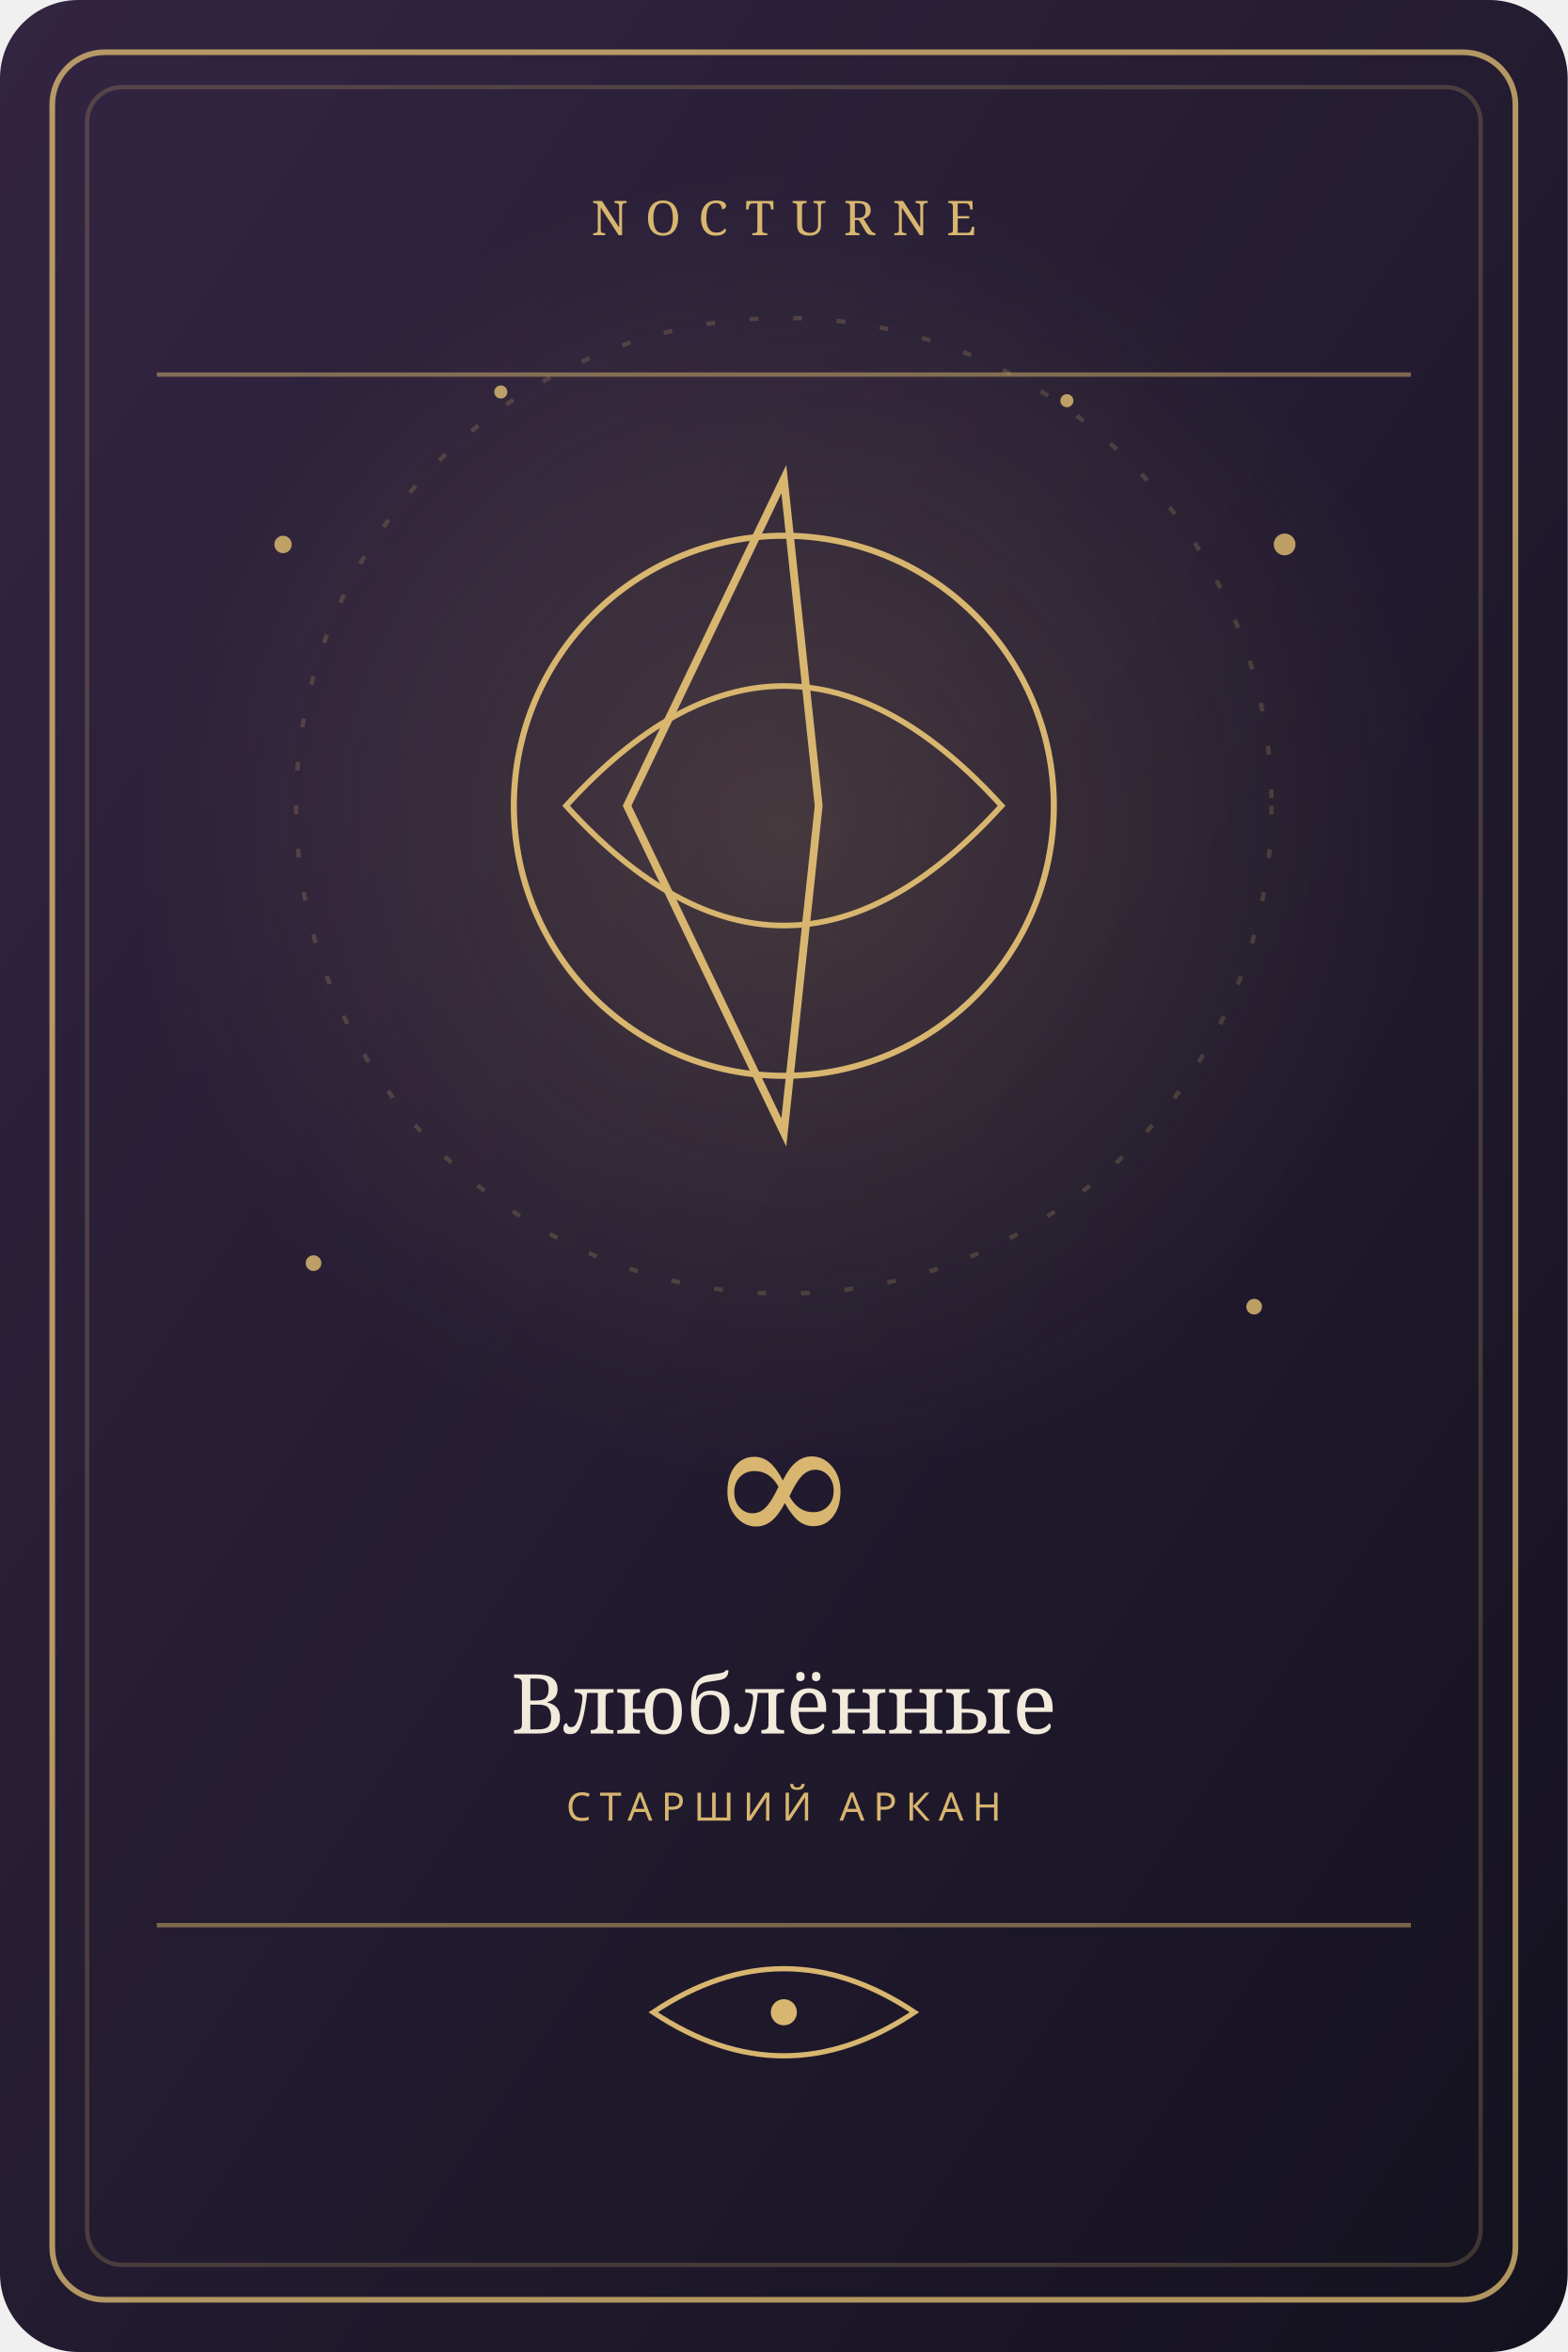
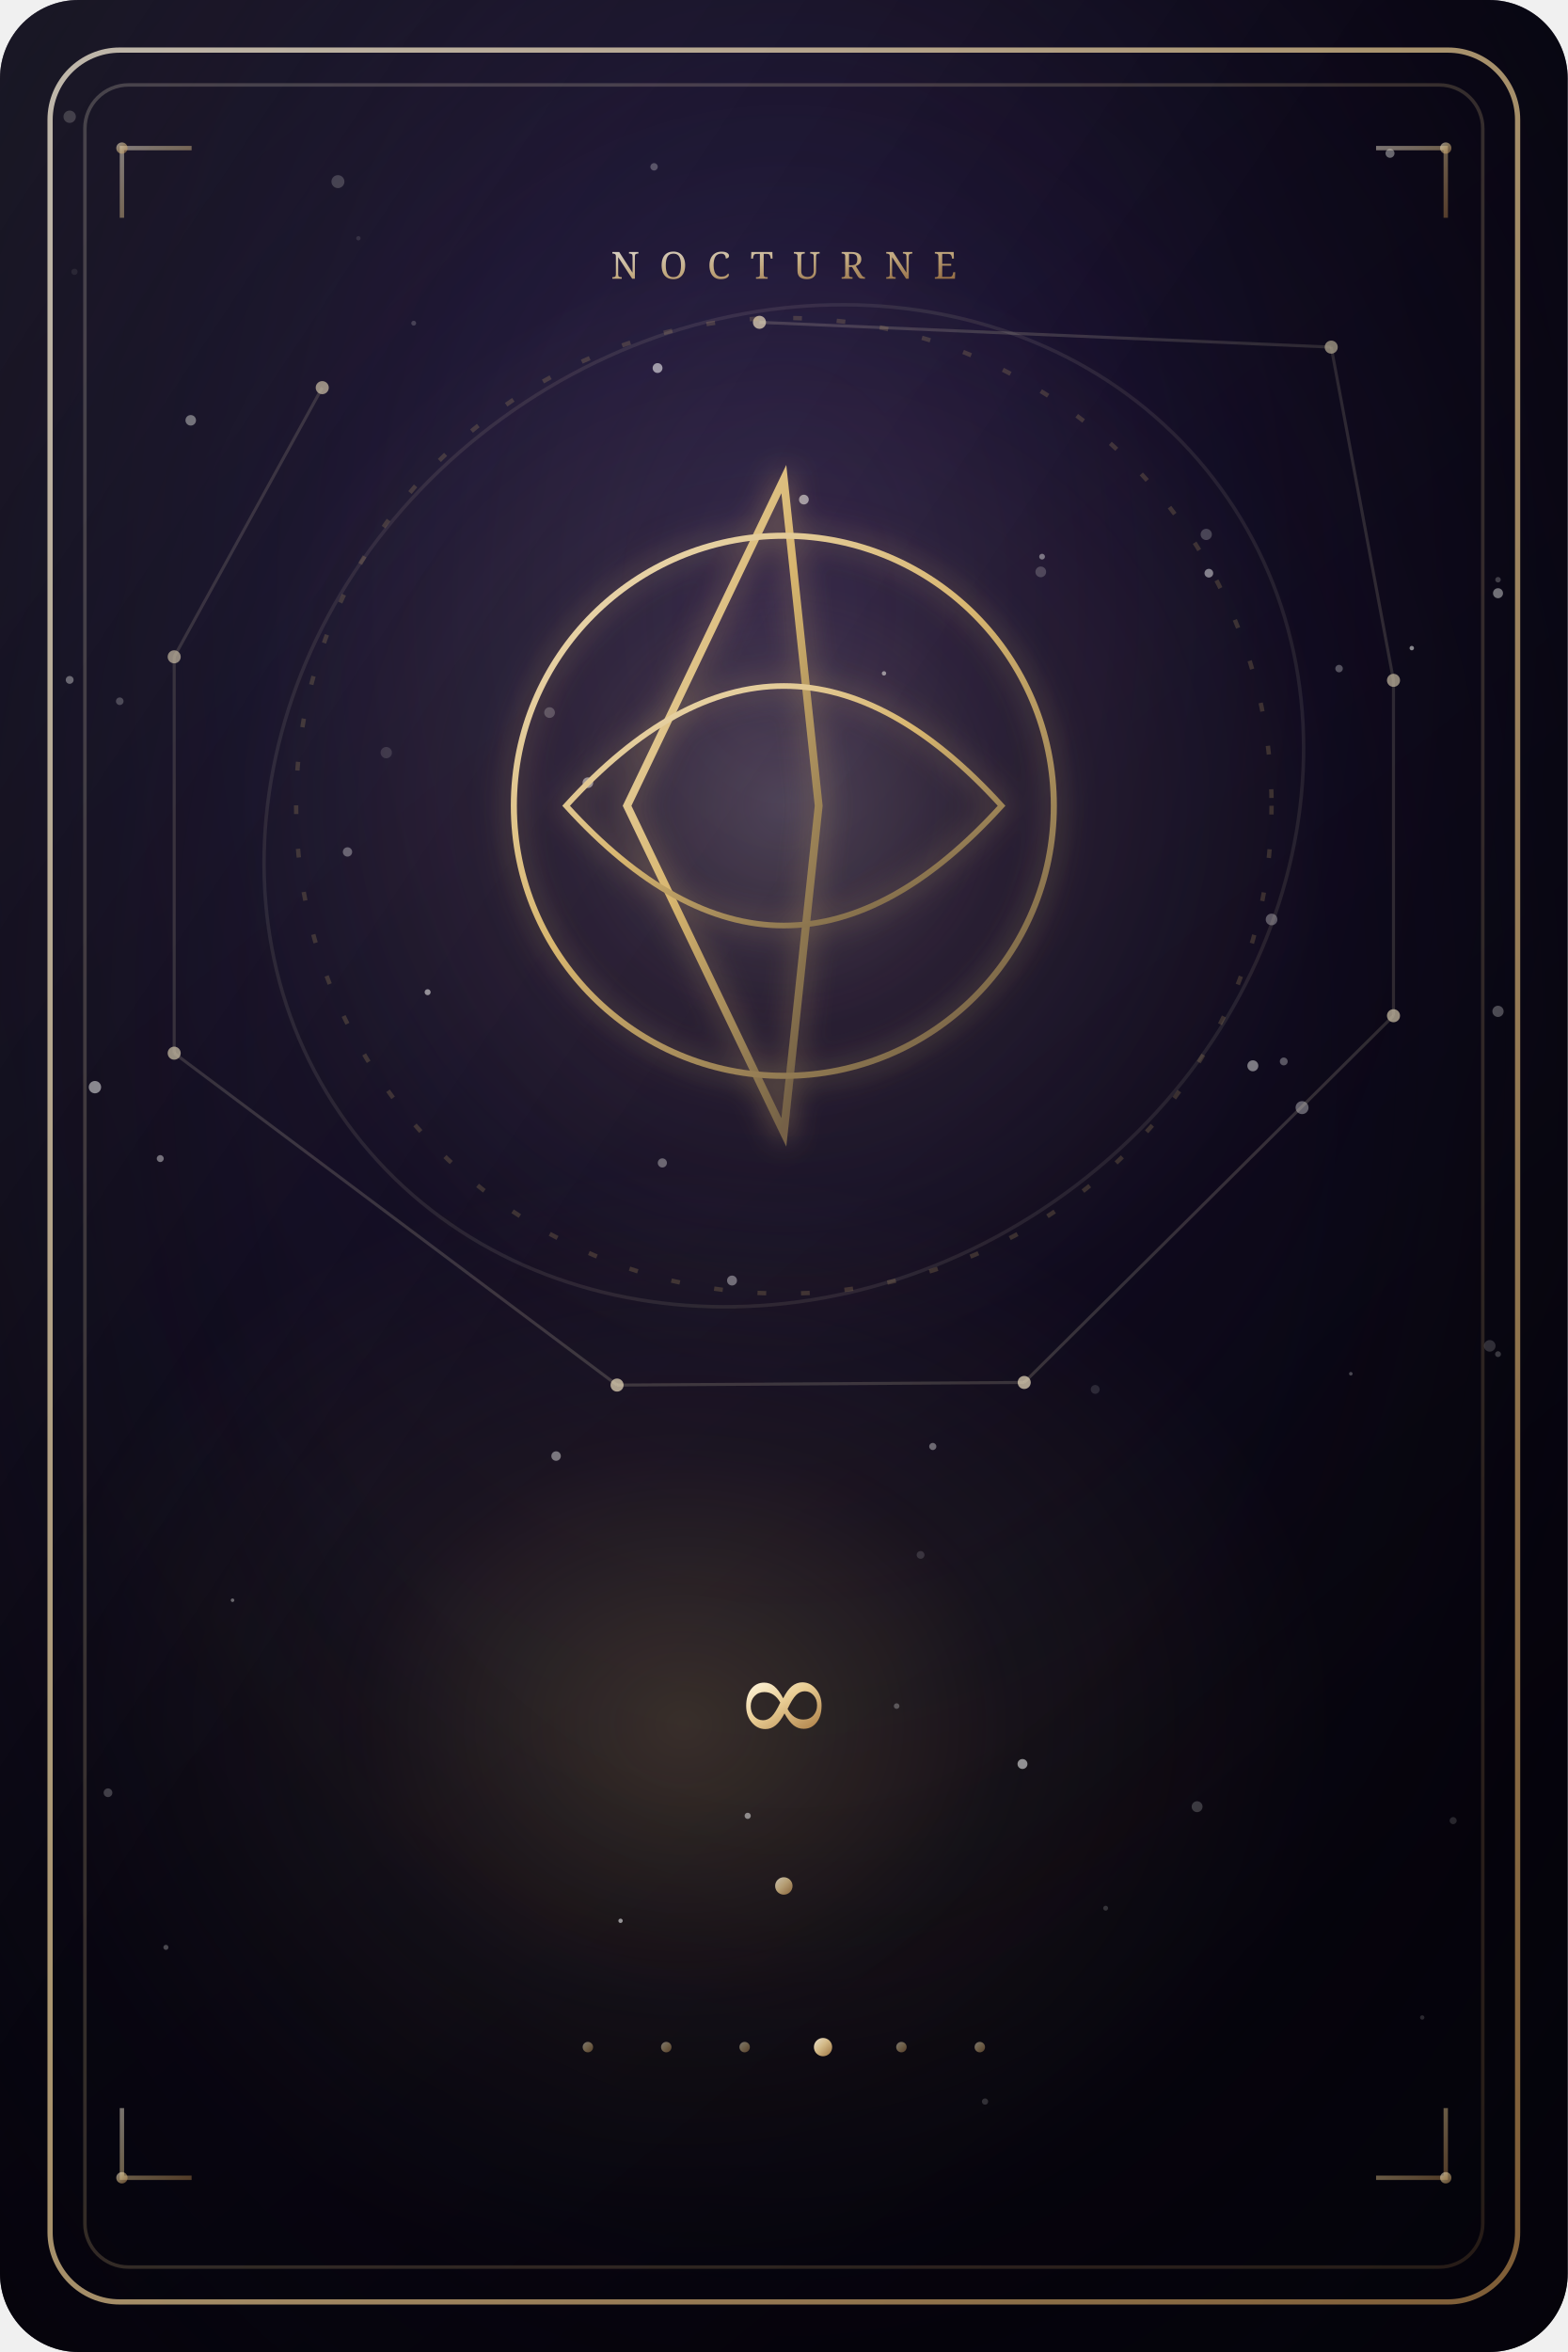
<svg xmlns="http://www.w3.org/2000/svg" viewBox="0 0 360 540" role="img" aria-label="Nocturne Tarot — Влюблённые">
  <defs>
-     <linearGradient id="bg" x1="0" y1="0" x2="1" y2="1">
-       <stop stop-color="#332542" />
-       <stop offset="1" stop-color="#14121f" />
+     <linearGradient id="bg" x1="0" y1="0" x2=".55" y2="1">
+       <stop offset="0" stop-color="#161029" />
+       <stop offset=".5" stop-color="#0e0a1b" />
+       <stop offset="1" stop-color="#06040d" />
    </linearGradient>
-     <radialGradient id="glow">
-       <stop stop-color="#d8b66f" stop-opacity=".18" />
+     <radialGradient id="neb" cx=".5" cy=".26" r=".66">
+       <stop offset="0" stop-color="#6b4ab4" stop-opacity=".26" />
+       <stop offset=".5" stop-color="#3d2a6b" stop-opacity=".1" />
+       <stop offset="1" stop-color="#0a0814" stop-opacity="0" />
+     </radialGradient>
+     <radialGradient id="accentGlow" cx=".5" cy=".5" r=".5">
+       <stop offset="0" stop-color="#d8b66f" stop-opacity=".22" />
+       <stop offset=".5" stop-color="#d8b66f" stop-opacity=".06" />
      <stop offset="1" stop-color="#d8b66f" stop-opacity="0" />
    </radialGradient>
+     <radialGradient id="halo" cx=".5" cy=".5" r=".5">
+       <stop offset="0" stop-color="#eddebe" stop-opacity=".22" />
+       <stop offset=".4" stop-color="#d8b66f" stop-opacity=".08" />
+       <stop offset="1" stop-color="#d8b66f" stop-opacity="0" />
+     </radialGradient>
+     <radialGradient id="vig" cx=".5" cy=".44" r=".76">
+       <stop offset=".42" stop-color="#04030a" stop-opacity="0" />
+       <stop offset="1" stop-color="#04030a" stop-opacity=".8" />
+     </radialGradient>
+     <linearGradient id="gold" x1="0" y1="0" x2="1" y2="1">
+       <stop offset="0" stop-color="#fff6df" />
+       <stop offset=".45" stop-color="#e8cc93" />
+       <stop offset="1" stop-color="#ad7f47" />
+     </linearGradient>
+     <linearGradient id="sig" x1="0" y1="0" x2=".8" y2="1">
+       <stop offset="0" stop-color="#eddebe" />
+       <stop offset=".5" stop-color="#d8b66f" />
+       <stop offset="1" stop-color="#746146" />
+     </linearGradient>
+     <linearGradient id="sheen" x1="0" y1="0" x2="1" y2="1">
+       <stop offset="0" stop-color="#ffffff" stop-opacity=".06" />
+       <stop offset=".45" stop-color="#ffffff" stop-opacity="0" />
+     </linearGradient>
+     <filter id="glow" x="-40%" y="-40%" width="180%" height="180%">
+       <feDropShadow dx="0" dy="0" stdDeviation="3.2" flood-color="#d8b66f" flood-opacity=".55" />
+     </filter>
  </defs>
  <rect width="360" height="540" rx="18" fill="url(#bg)" />
-   <rect x="12" y="12" width="336" height="516" rx="12" fill="none" stroke="#d8b66f" stroke-opacity=".8" stroke-width="1.3" />
-   <rect x="20" y="20" width="320" height="500" rx="8" fill="none" stroke="#d8b66f" stroke-opacity=".22" />
-   <circle cx="180" cy="190" r="150" fill="url(#glow)" />
-   <path d="M36 86 H324 M36 442 H324" stroke="#d8b66f" stroke-opacity=".5" />
+   <rect width="360" height="540" rx="18" fill="url(#neb)" />
+   <ellipse cx="157" cy="396" rx="150" ry="128" fill="url(#accentGlow)" />
+   <g>
+     <circle cx="152.1" cy="267.0" r="1.05" fill="#fff" opacity="0.35" />
+     <circle cx="344.0" cy="232.2" r="1.29" fill="#fff" opacity="0.36" />
+     <circle cx="342.1" cy="309.0" r="1.33" fill="#fff" opacity="0.22" />
+     <circle cx="135.0" cy="179.7" r="1.22" fill="#fff" opacity="0.51" />
+     <circle cx="88.7" cy="172.8" r="1.30" fill="#fff" opacity="0.13" />
+     <circle cx="277.0" cy="122.7" r="1.29" fill="#fff" opacity="0.23" />
+     <circle cx="38.1" cy="447.1" r="0.58" fill="#fff" opacity="0.45" />
+     <circle cx="17.1" cy="62.4" r="0.72" fill="#fff" opacity="0.13" />
+     <circle cx="95.0" cy="74.2" r="0.56" fill="#fff" opacity="0.21" />
+     <circle cx="326.6" cy="463.2" r="0.50" fill="#fff" opacity="0.28" />
+     <circle cx="344.0" cy="133.1" r="0.63" fill="#fff" opacity="0.32" />
+     <circle cx="36.8" cy="266.0" r="0.80" fill="#fff" opacity="0.48" />
+     <circle cx="319.2" cy="35.2" r="1.03" fill="#fff" opacity="0.64" />
+     <circle cx="226.2" cy="482.5" r="0.72" fill="#fff" opacity="0.23" />
+     <circle cx="151.0" cy="84.5" r="1.13" fill="#fff" opacity="0.56" />
+     <circle cx="234.8" cy="405.0" r="1.14" fill="#fff" opacity="0.56" />
+     <circle cx="277.6" cy="131.6" r="1.00" fill="#fff" opacity="0.48" />
+     <circle cx="344.0" cy="310.9" r="0.67" fill="#fff" opacity="0.28" />
+     <circle cx="239.0" cy="131.3" r="1.23" fill="#fff" opacity="0.20" />
+     <circle cx="98.2" cy="227.8" r="0.69" fill="#fff" opacity="0.52" />
+     <circle cx="53.4" cy="367.4" r="0.41" fill="#fff" opacity="0.45" />
+     <circle cx="77.6" cy="41.7" r="1.49" fill="#fff" opacity="0.25" />
+     <circle cx="82.3" cy="54.7" r="0.50" fill="#fff" opacity="0.14" />
+     <circle cx="150.2" cy="38.3" r="0.85" fill="#fff" opacity="0.29" />
+     <circle cx="211.4" cy="357.0" r="0.89" fill="#fff" opacity="0.14" />
+     <circle cx="214.2" cy="332.1" r="0.82" fill="#fff" opacity="0.37" />
+     <circle cx="168.1" cy="294.0" r="1.14" fill="#fff" opacity="0.38" />
+     <circle cx="239.3" cy="127.8" r="0.66" fill="#fff" opacity="0.41" />
+     <circle cx="251.5" cy="319.0" r="1.02" fill="#fff" opacity="0.12" />
+     <circle cx="203.0" cy="154.6" r="0.50" fill="#fff" opacity="0.52" />
+     <circle cx="299.0" cy="254.3" r="1.49" fill="#fff" opacity="0.36" />
+     <circle cx="294.8" cy="243.7" r="0.90" fill="#fff" opacity="0.31" />
+     <circle cx="344.0" cy="136.2" r="1.15" fill="#fff" opacity="0.61" />
+     <circle cx="27.5" cy="161.0" r="0.87" fill="#fff" opacity="0.30" />
+     <circle cx="292.0" cy="211.1" r="1.34" fill="#fff" opacity="0.31" />
+     <circle cx="274.9" cy="414.8" r="1.25" fill="#fff" opacity="0.24" />
+     <circle cx="324.2" cy="148.8" r="0.51" fill="#fff" opacity="0.64" />
+     <circle cx="126.2" cy="163.6" r="1.23" fill="#fff" opacity="0.22" />
+     <circle cx="16.0" cy="26.8" r="1.42" fill="#fff" opacity="0.37" />
+     <circle cx="127.7" cy="334.3" r="1.09" fill="#fff" opacity="0.42" />
+     <circle cx="171.7" cy="416.9" r="0.71" fill="#fff" opacity="0.49" />
+     <circle cx="142.5" cy="441.0" r="0.50" fill="#fff" opacity="0.63" />
+     <circle cx="205.9" cy="391.7" r="0.64" fill="#fff" opacity="0.26" />
+     <circle cx="79.8" cy="195.6" r="1.07" fill="#fff" opacity="0.33" />
+     <circle cx="16.0" cy="156.1" r="0.90" fill="#fff" opacity="0.50" />
+     <circle cx="287.7" cy="244.7" r="1.26" fill="#fff" opacity="0.45" />
+     <circle cx="253.9" cy="438.1" r="0.56" fill="#fff" opacity="0.21" />
+     <circle cx="43.8" cy="96.5" r="1.21" fill="#fff" opacity="0.53" />
+     <circle cx="21.8" cy="249.6" r="1.42" fill="#fff" opacity="0.64" />
+     <circle cx="24.8" cy="411.6" r="1.00" fill="#fff" opacity="0.36" />
+     <circle cx="333.7" cy="418.0" r="0.81" fill="#fff" opacity="0.23" />
+     <circle cx="307.5" cy="153.5" r="0.86" fill="#fff" opacity="0.33" />
+     <circle cx="184.6" cy="114.7" r="1.12" fill="#fff" opacity="0.55" />
+     <circle cx="310.2" cy="315.4" r="0.41" fill="#fff" opacity="0.30" />
+   </g>
+   <g>
+     <circle cx="174.4" cy="74.0" r="1.5" fill="#eddebe" opacity=".7" />
+     <circle cx="305.7" cy="79.7" r="1.5" fill="#eddebe" opacity=".7" />
+     <circle cx="320.0" cy="156.2" r="1.5" fill="#eddebe" opacity=".7" />
+     <circle cx="320.0" cy="233.2" r="1.5" fill="#eddebe" opacity=".7" />
+     <circle cx="235.2" cy="317.4" r="1.5" fill="#eddebe" opacity=".7" />
+     <circle cx="141.7" cy="318.0" r="1.5" fill="#eddebe" opacity=".7" />
+     <circle cx="40.0" cy="241.8" r="1.5" fill="#eddebe" opacity=".7" />
+     <circle cx="40.0" cy="150.8" r="1.5" fill="#eddebe" opacity=".7" />
+     <circle cx="74.0" cy="89.0" r="1.5" fill="#eddebe" opacity=".7" />
+     <line x1="174.4" y1="74.0" x2="305.7" y2="79.7" stroke="#eddebe" stroke-opacity=".18" stroke-width=".7" />
+     <line x1="305.7" y1="79.7" x2="320.0" y2="156.2" stroke="#eddebe" stroke-opacity=".18" stroke-width=".7" />
+     <line x1="320.0" y1="156.2" x2="320.0" y2="233.2" stroke="#eddebe" stroke-opacity=".18" stroke-width=".7" />
+     <line x1="320.0" y1="233.2" x2="235.2" y2="317.4" stroke="#eddebe" stroke-opacity=".18" stroke-width=".7" />
+     <line x1="235.2" y1="317.4" x2="141.7" y2="318.0" stroke="#eddebe" stroke-opacity=".18" stroke-width=".7" />
+     <line x1="141.7" y1="318.0" x2="40.0" y2="241.8" stroke="#eddebe" stroke-opacity=".18" stroke-width=".7" />
+     <line x1="40.0" y1="241.8" x2="40.0" y2="150.8" stroke="#eddebe" stroke-opacity=".18" stroke-width=".7" />
+     <line x1="40.0" y1="150.8" x2="74.0" y2="89.0" stroke="#eddebe" stroke-opacity=".18" stroke-width=".7" />
+   </g>
+   <ellipse cx="180" cy="185" rx="124" ry="110" transform="rotate(-36 180 185)" fill="none" stroke="#eddebe" stroke-opacity=".1" stroke-width=".8" />
+   <rect width="360" height="540" rx="18" fill="url(#vig)" />
+   <rect width="360" height="540" rx="18" fill="url(#sheen)" />
+   <circle cx="180" cy="185" r="126" fill="url(#halo)" />
+   <rect x="11.5" y="11.5" width="337" height="517" rx="16" fill="none" stroke="url(#gold)" stroke-opacity=".72" stroke-width="1.2" />
+   <rect x="19.5" y="19.5" width="321" height="501" rx="10" fill="none" stroke="url(#gold)" stroke-opacity=".2" stroke-width=".8" />
+   <g stroke="url(#gold)" stroke-opacity=".45" stroke-width="1" fill="none">
+     <path d="M28 50 V34 H44" />
+     <path d="M332 50 V34 H316" />
+     <path d="M28 484 V500 H44" />
+     <path d="M332 484 V500 H316" />
+   </g>
+   <g fill="url(#gold)" opacity=".55">
+     <circle cx="28" cy="34" r="1.3" />
+     <circle cx="332" cy="34" r="1.3" />
+     <circle cx="28" cy="500" r="1.3" />
+     <circle cx="332" cy="500" r="1.3" />
+   </g>
+   <path d="M58 60 H114 M246 60 H302" stroke="url(#gold)" stroke-opacity=".34" stroke-width=".9" />
+   <text x="180" y="64" text-anchor="middle" fill="url(#gold)" fill-opacity=".82" font-family="Georgia,serif" font-size="8.6" letter-spacing="4.6">NOCTURNE</text>
  <circle cx="180" cy="185" r="112" fill="none" stroke="#d8b66f" stroke-opacity=".2" stroke-dasharray="2 8" />
-   <path d="M180 110 L188 185 L180 260 L144 185 Z" fill="none" stroke="#d8b66f" stroke-width="1.8" />
-   <circle cx="180" cy="185" r="62" fill="none" stroke="#d8b66f" stroke-width="1.4" />
-   <path d="M130 185 Q180 130 230 185 Q180 240 130 185Z" fill="none" stroke="#d8b66f" stroke-width="1.3" />
-   <g fill="#d8b66f" opacity=".85">
-     <circle cx="65" cy="125" r="2" />
-     <circle cx="295" cy="125" r="2.5" />
-     <circle cx="72" cy="290" r="1.8" />
-     <circle cx="288" cy="300" r="1.8" />
-     <circle cx="115" cy="90" r="1.5" />
-     <circle cx="245" cy="92" r="1.5" />
+   <g filter="url(#glow)">
+     <path d="M180 110 L188 185 L180 260 L144 185 Z" fill="none" stroke="url(#sig)" stroke-width="1.8" />
+     <circle cx="180" cy="185" r="62" fill="none" stroke="url(#sig)" stroke-width="1.4" />
+     <path d="M130 185 Q180 130 230 185 Q180 240 130 185Z" fill="none" stroke="url(#sig)" stroke-width="1.3" />
  </g>
-   <text x="180" y="54" text-anchor="middle" fill="#d8b66f" font-family="Georgia,serif" font-size="11" letter-spacing="4">NOCTURNE</text>
-   <text x="180" y="355" text-anchor="middle" fill="#d8b66f" font-family="Georgia,serif" font-size="42">∞</text>
-   <text x="180" y="398" text-anchor="middle" fill="#f2eadb" font-family="Georgia,serif" font-size="19">Влюблённые</text>
-   <text x="180" y="418" text-anchor="middle" fill="#d8b66f" font-family="sans-serif" font-size="9" letter-spacing="2">СТАРШИЙ АРКАН</text>
-   <path d="M150 462 Q180 442 210 462 Q180 482 150 462Z" fill="none" stroke="#d8b66f" stroke-width="1.2" />
-   <circle cx="180" cy="462" r="3" fill="#d8b66f" />
+   <text x="180" y="400" text-anchor="middle" fill="url(#gold)" font-family="Georgia,serif" font-size="28">∞</text>
+   <path d="M112 433 H166 M194 433 H248" stroke="url(#gold)" stroke-opacity=".3" stroke-width=".9" />
+   <circle cx="180" cy="433" r="2" fill="url(#gold)" opacity=".75" />
+   <g>
+     <circle cx="135" cy="470" r="1.2" fill="url(#gold)" opacity="0.45" />
+     <circle cx="153" cy="470" r="1.2" fill="url(#gold)" opacity="0.45" />
+     <circle cx="171" cy="470" r="1.2" fill="url(#gold)" opacity="0.45" />
+     <circle cx="189" cy="470" r="2.1" fill="url(#gold)" opacity="0.9" />
+     <circle cx="207" cy="470" r="1.2" fill="url(#gold)" opacity="0.45" />
+     <circle cx="225" cy="470" r="1.2" fill="url(#gold)" opacity="0.45" />
+   </g>
</svg>
